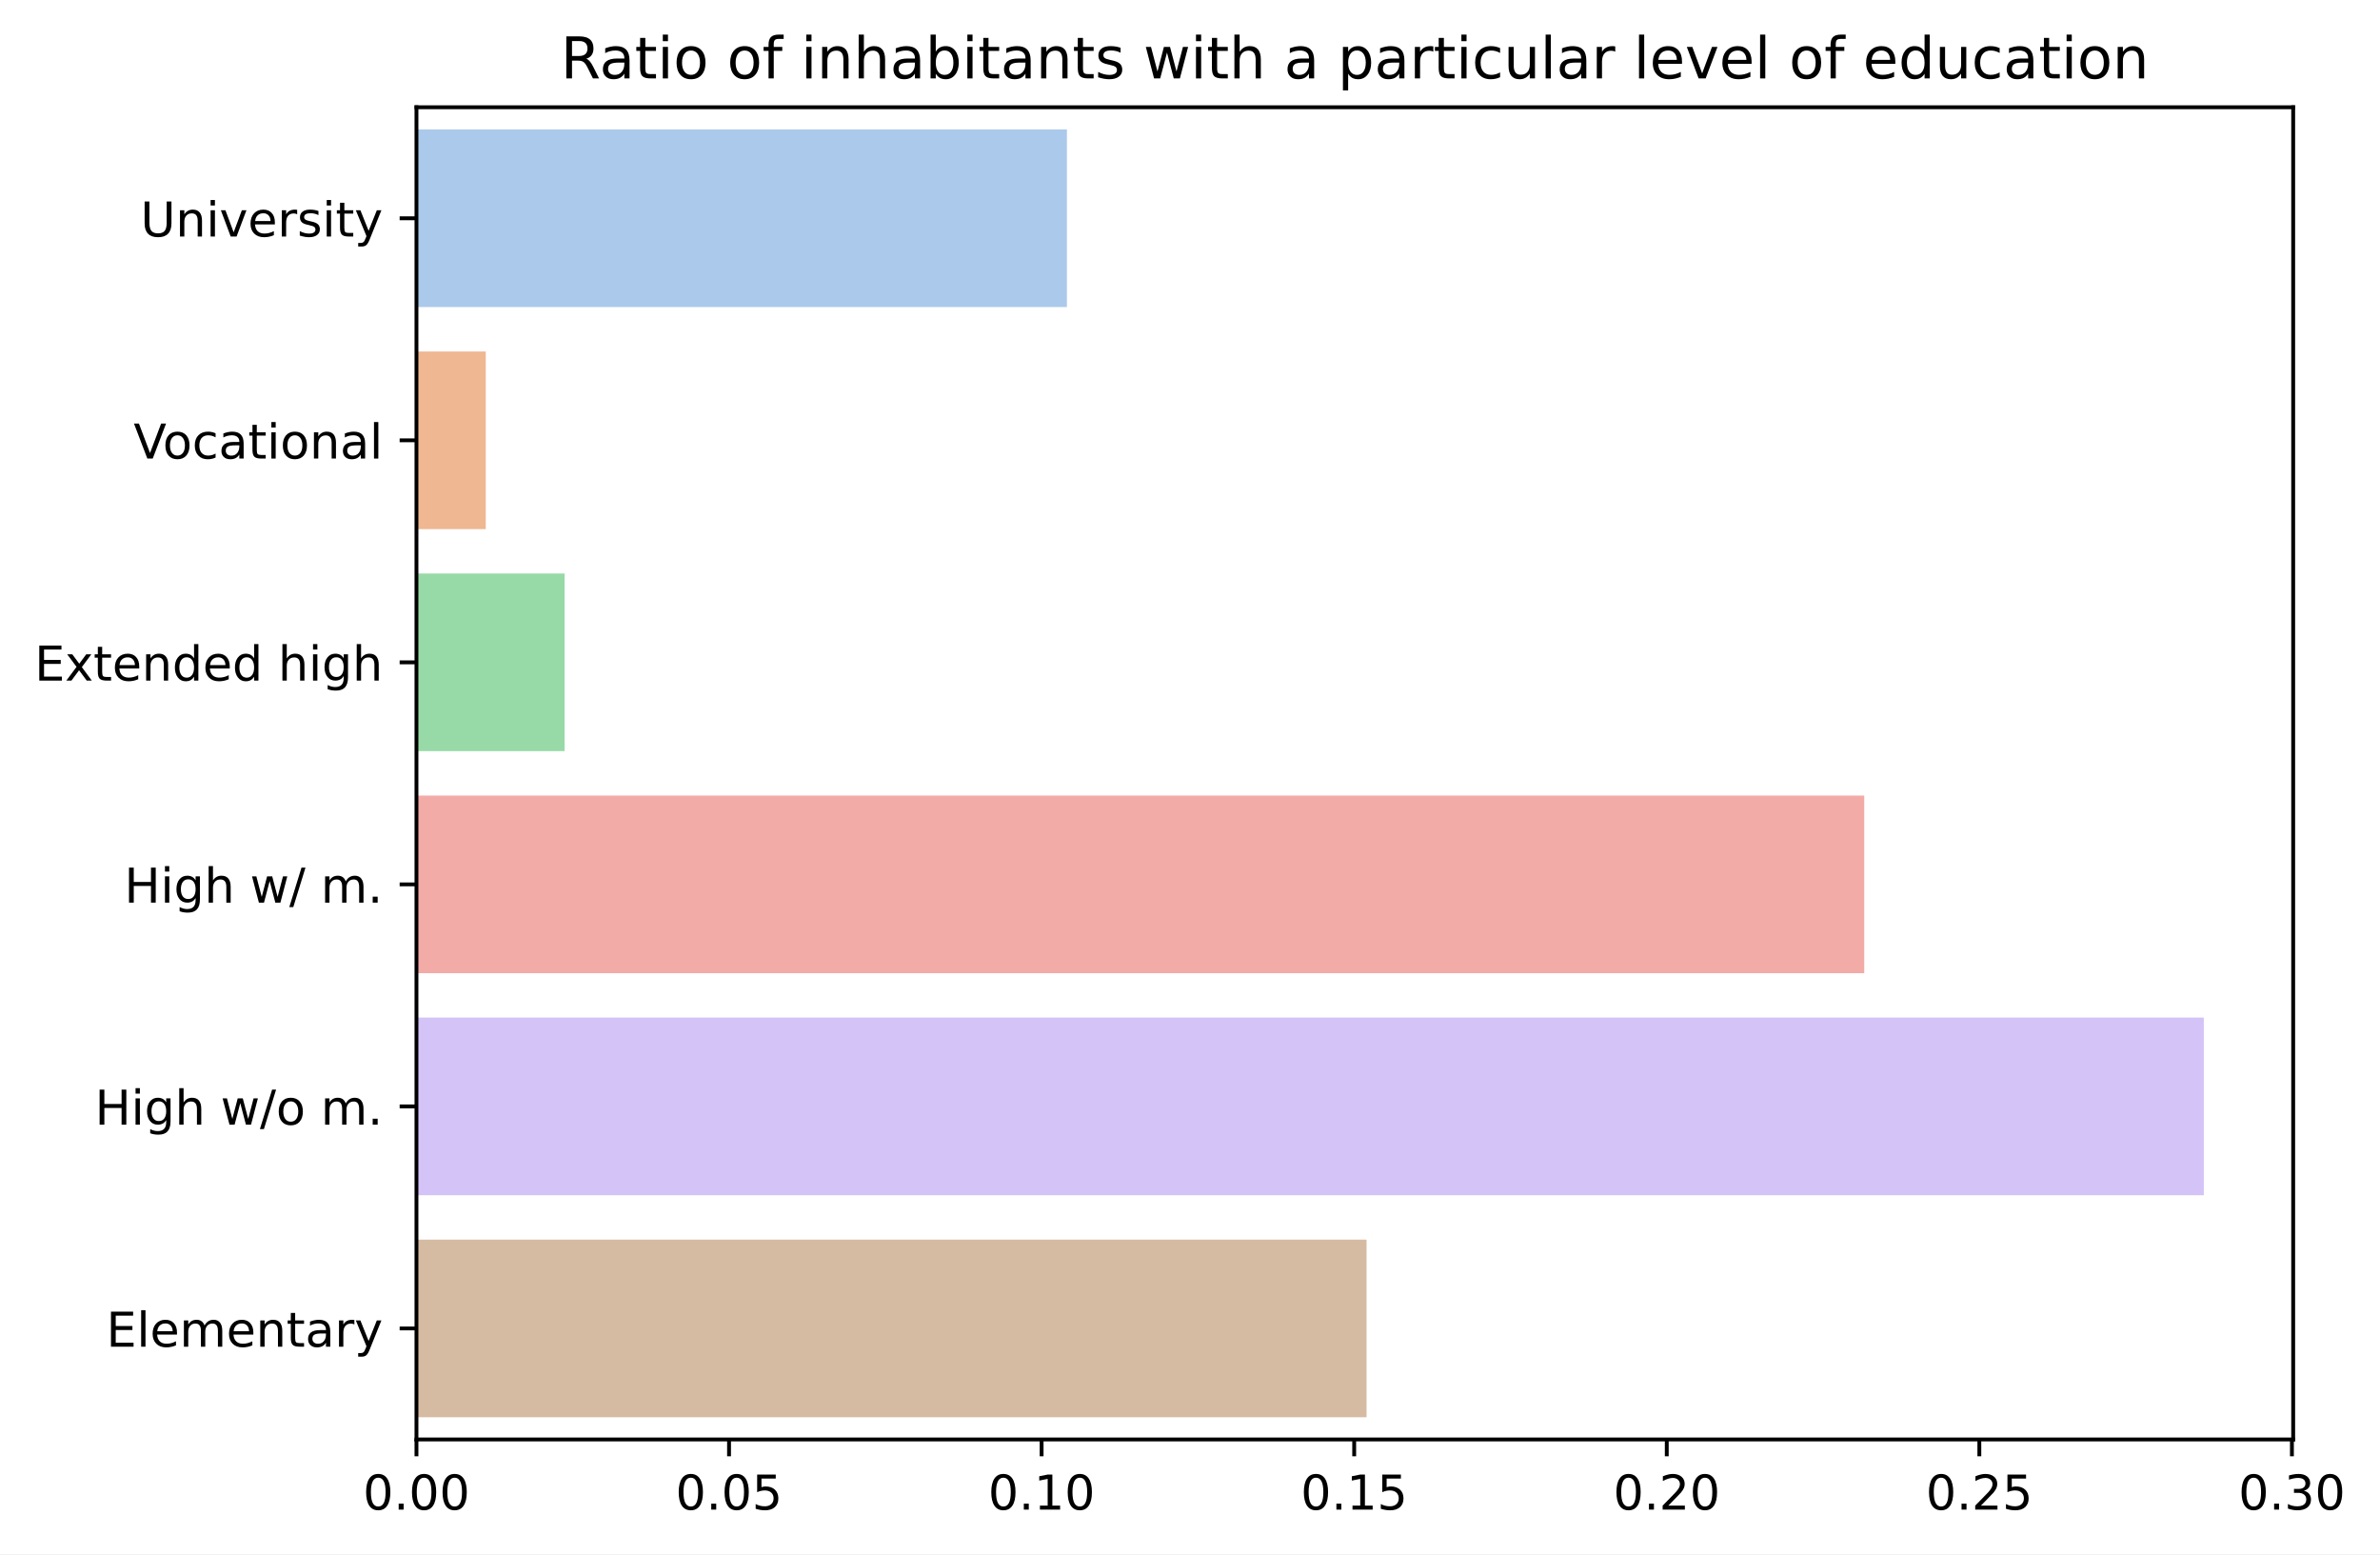
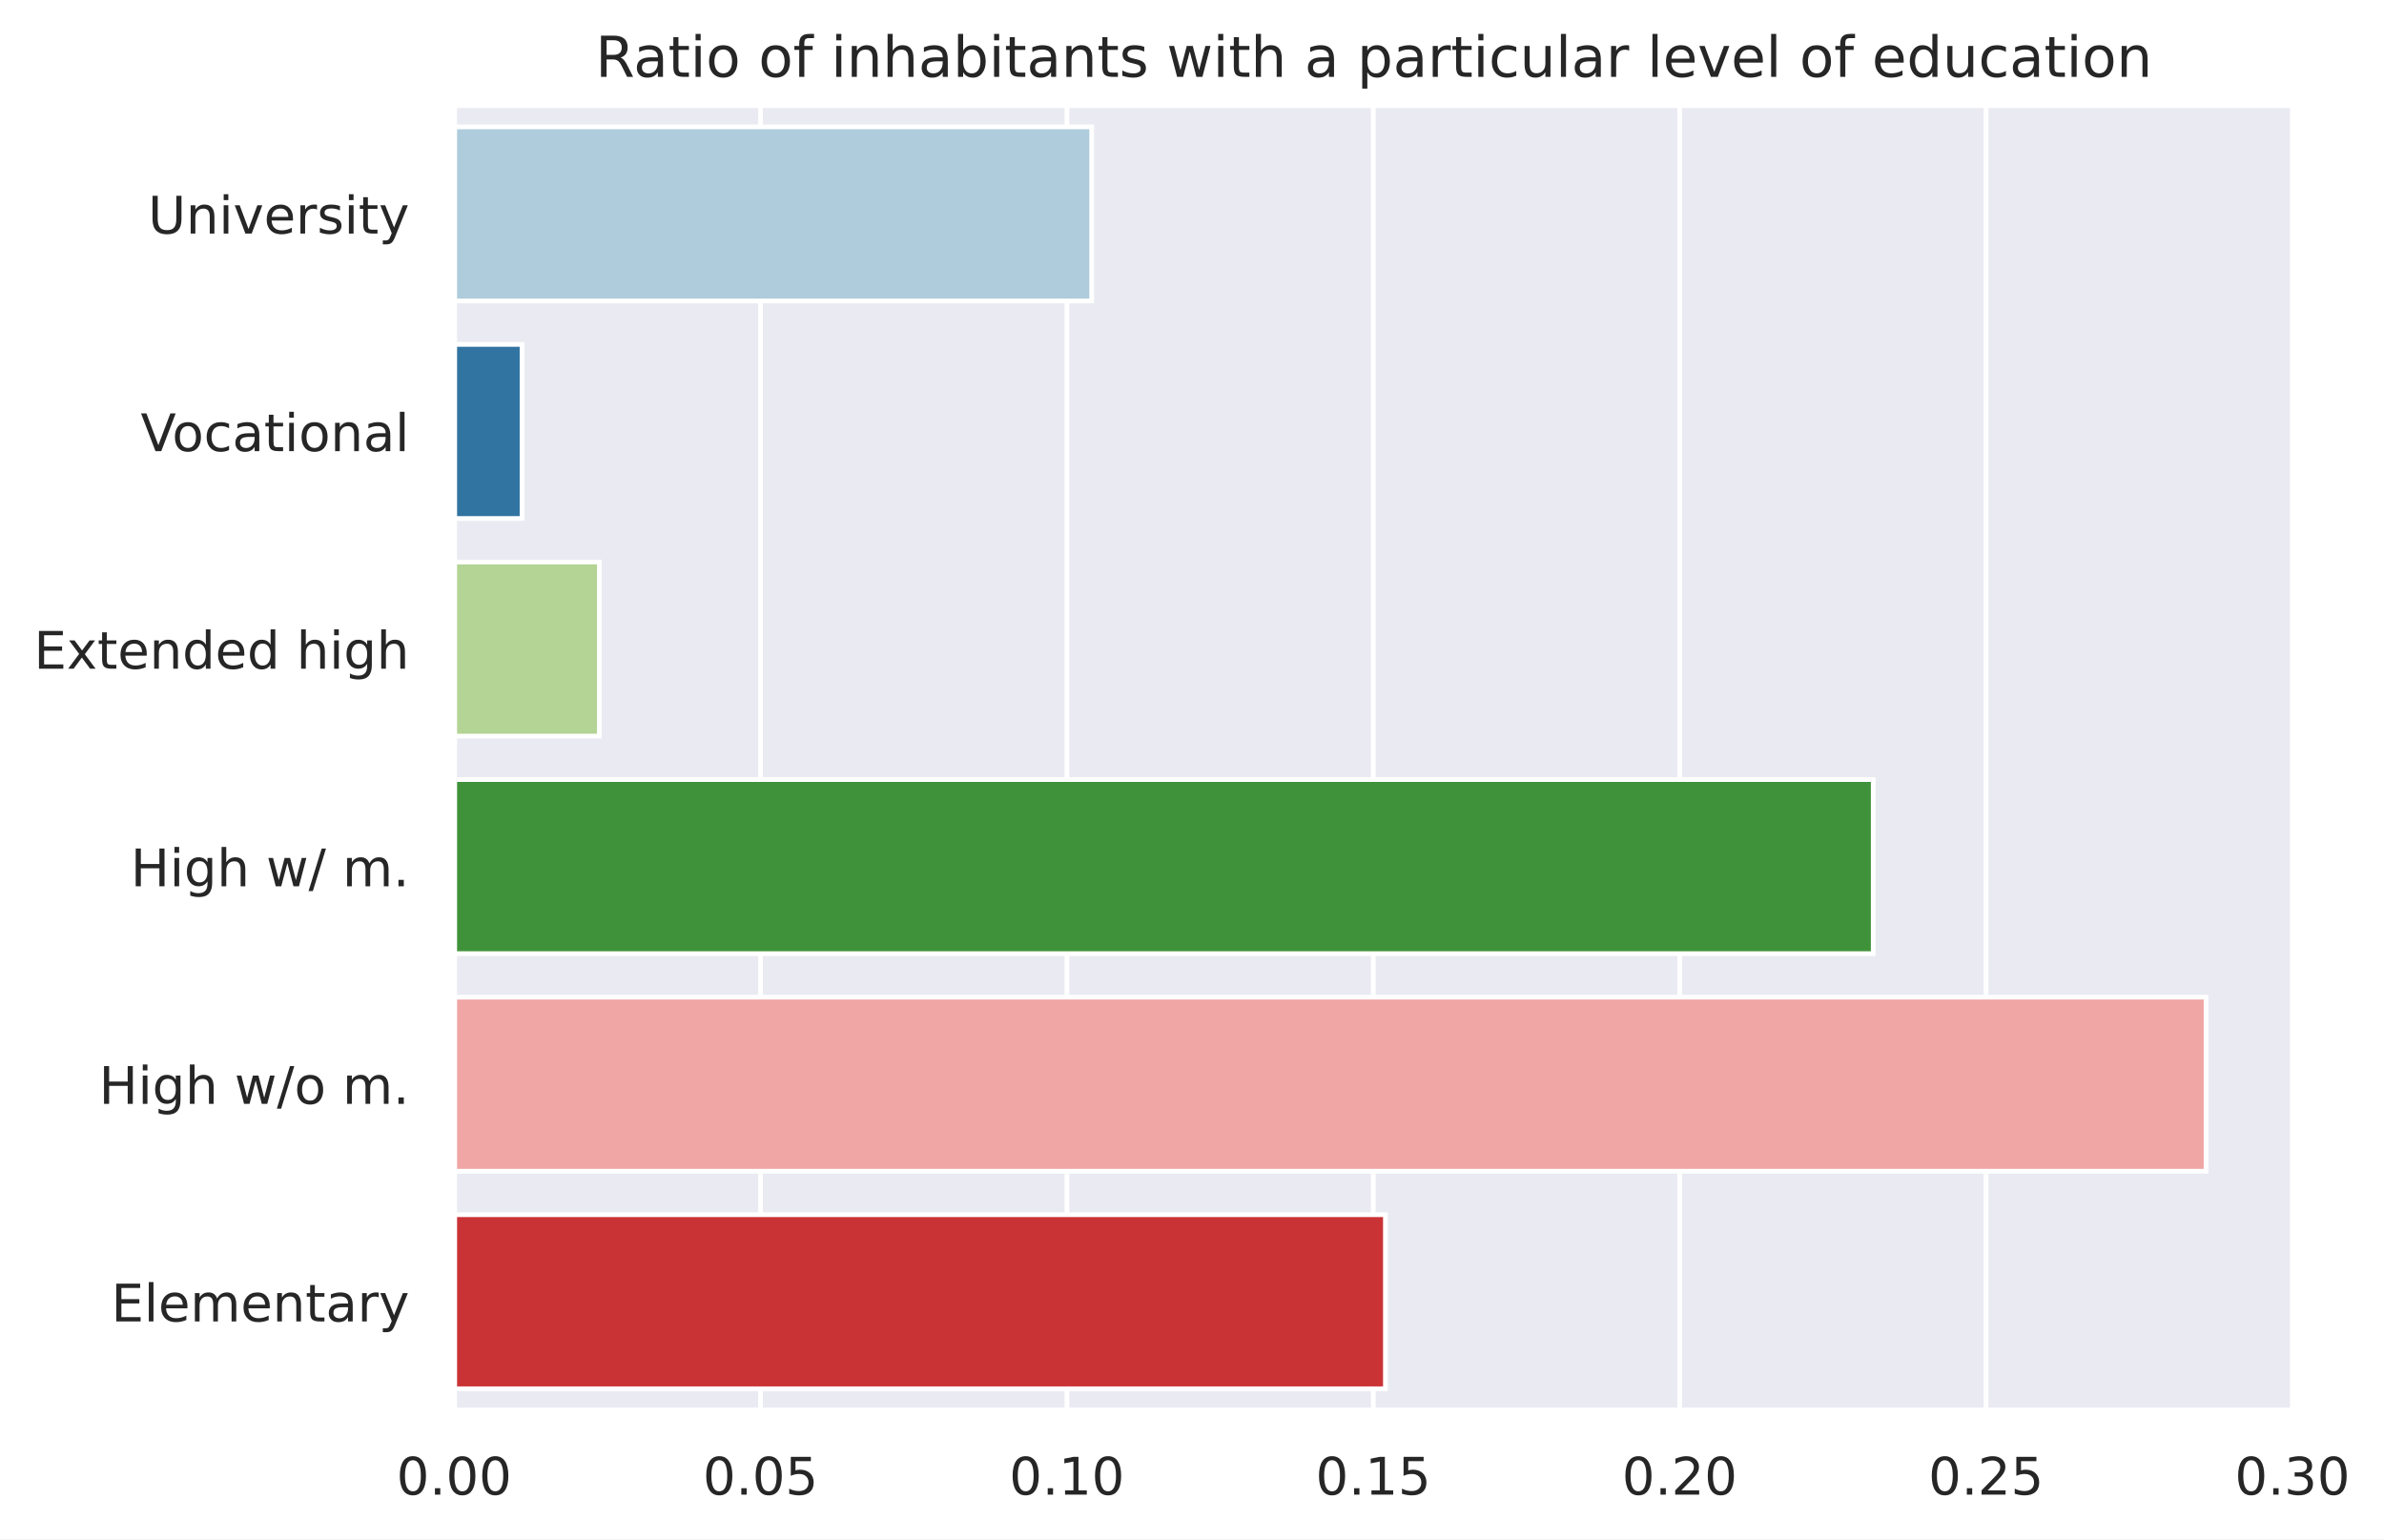
- <svg xmlns="http://www.w3.org/2000/svg" xmlns:xlink="http://www.w3.org/1999/xlink" width="495.347pt" height="323.396pt" viewBox="0 0 495.347 323.396" version="1.1">
+ <svg xmlns="http://www.w3.org/2000/svg" xmlns:xlink="http://www.w3.org/1999/xlink" width="506.208pt" height="326.864pt" viewBox="0 0 506.208 326.864" version="1.1">
  <defs>
    <style type="text/css">*{stroke-linejoin: round; stroke-linecap: butt}</style>
  </defs>
  <g id="figure_1">
    <g id="patch_1">
-       <path d="M 0 323.396  L 495.347 323.396  L 495.347 0  L 0 0  z " style="fill: #ffffff" />
+       <path d="M -0 326.864  L 506.208 326.864  L 506.208 0  L -0 0  z " style="fill: #ffffff" />
    </g>
    <g id="axes_1">
      <g id="patch_2">
-         <path d="M 86.678 299.518  L 477.278 299.518  L 477.278 22.318  L 86.678 22.318  z " style="fill: #ffffff" />
-       </g>
-       <g id="patch_3">
-         <path d="M 86.678 26.938  L 222.056 26.938  L 222.056 63.898  L 86.678 63.898  z " clip-path="url(#p4924f8970f)" style="fill: #abc9ea" />
-       </g>
-       <g id="patch_4">
-         <path d="M 86.678 73.138  L 101.098 73.138  L 101.098 110.098  L 86.678 110.098  z " clip-path="url(#p4924f8970f)" style="fill: #efb792" />
-       </g>
-       <g id="patch_5">
-         <path d="M 86.678 119.338  L 117.517 119.338  L 117.517 156.298  L 86.678 156.298  z " clip-path="url(#p4924f8970f)" style="fill: #98daa7" />
-       </g>
-       <g id="patch_6">
-         <path d="M 86.678 165.538  L 388.002 165.538  L 388.002 202.498  L 86.678 202.498  z " clip-path="url(#p4924f8970f)" style="fill: #f3aba8" />
-       </g>
-       <g id="patch_7">
-         <path d="M 86.678 211.738  L 458.678 211.738  L 458.678 248.698  L 86.678 248.698  z " clip-path="url(#p4924f8970f)" style="fill: #d3c3f7" />
-       </g>
-       <g id="patch_8">
-         <path d="M 86.678 257.938  L 284.421 257.938  L 284.421 294.898  L 86.678 294.898  z " clip-path="url(#p4924f8970f)" style="fill: #d6bba3" />
+         <path d="M 96.426 299.518  L 487.026 299.518  L 487.026 22.318  L 96.426 22.318  z " style="fill: #eaeaf2" />
      </g>
      <g id="matplotlib.axis_1">
        <g id="xtick_1">
          <g id="line2d_1">
-             <defs>
-               <path id="ma0131331a6" d="M 0 0  L 0 3.5  " style="stroke: #000000; stroke-width: 0.8" />
-             </defs>
-             <g>
-               <use xlink:href="#ma0131331a6" x="86.678" y="299.518" style="stroke: #000000; stroke-width: 0.8" />
-             </g>
+             <path d="M 96.426 299.518  L 96.426 22.318  " clip-path="url(#pa8bb772632)" style="fill: none; stroke: #ffffff; stroke-linecap: round" />
          </g>
          <g id="text_1">
-             <g transform="translate(75.54531 314.1166)scale(0.1 -0.1)">
+             <g style="fill: #262626" transform="translate(84.17984 317.3764)scale(0.11 -0.11)">
              <defs>
                <path id="DejaVuSans-30" d="M 2034 4250  Q 1547 4250 1301 3770  Q 1056 3291 1056 2328  Q 1056 1369 1301 889  Q 1547 409 2034 409  Q 2525 409 2770 889  Q 3016 1369 3016 2328  Q 3016 3291 2770 3770  Q 2525 4250 2034 4250  z M 2034 4750  Q 2819 4750 3233 4129  Q 3647 3509 3647 2328  Q 3647 1150 3233 529  Q 2819 -91 2034 -91  Q 1250 -91 836 529  Q 422 1150 422 2328  Q 422 3509 836 4129  Q 1250 4750 2034 4750  z " transform="scale(0.015625)" />
                <path id="DejaVuSans-2e" d="M 684 794  L 1344 794  L 1344 0  L 684 0  L 684 794  z " transform="scale(0.015625)" />
              </defs>
              <use xlink:href="#DejaVuSans-30" />
              <use xlink:href="#DejaVuSans-2e" x="63.623" />
              <use xlink:href="#DejaVuSans-30" x="95.41" />
              <use xlink:href="#DejaVuSans-30" x="159.033" />
            </g>
          </g>
        </g>
        <g id="xtick_2">
          <g id="line2d_2">
-             <g>
-               <use xlink:href="#ma0131331a6" x="151.734" y="299.518" style="stroke: #000000; stroke-width: 0.8" />
-             </g>
+             <path d="M 161.482 299.518  L 161.482 22.318  " clip-path="url(#pa8bb772632)" style="fill: none; stroke: #ffffff; stroke-linecap: round" />
          </g>
          <g id="text_2">
-             <g transform="translate(140.6013 314.1166)scale(0.1 -0.1)">
+             <g style="fill: #262626" transform="translate(149.2358 317.3764)scale(0.11 -0.11)">
              <defs>
                <path id="DejaVuSans-35" d="M 691 4666  L 3169 4666  L 3169 4134  L 1269 4134  L 1269 2991  Q 1406 3038 1543 3061  Q 1681 3084 1819 3084  Q 2600 3084 3056 2656  Q 3513 2228 3513 1497  Q 3513 744 3044 326  Q 2575 -91 1722 -91  Q 1428 -91 1123 -41  Q 819 9 494 109  L 494 744  Q 775 591 1075 516  Q 1375 441 1709 441  Q 2250 441 2565 725  Q 2881 1009 2881 1497  Q 2881 1984 2565 2268  Q 2250 2553 1709 2553  Q 1456 2553 1204 2497  Q 953 2441 691 2322  L 691 4666  z " transform="scale(0.015625)" />
              </defs>
              <use xlink:href="#DejaVuSans-30" />
              <use xlink:href="#DejaVuSans-2e" x="63.623" />
              <use xlink:href="#DejaVuSans-30" x="95.41" />
              <use xlink:href="#DejaVuSans-35" x="159.033" />
            </g>
          </g>
        </g>
        <g id="xtick_3">
          <g id="line2d_3">
-             <g>
-               <use xlink:href="#ma0131331a6" x="216.79" y="299.518" style="stroke: #000000; stroke-width: 0.8" />
-             </g>
+             <path d="M 226.538 299.518  L 226.538 22.318  " clip-path="url(#pa8bb772632)" style="fill: none; stroke: #ffffff; stroke-linecap: round" />
          </g>
          <g id="text_3">
-             <g transform="translate(205.6572 314.1166)scale(0.1 -0.1)">
+             <g style="fill: #262626" transform="translate(214.2917 317.3764)scale(0.11 -0.11)">
              <defs>
                <path id="DejaVuSans-31" d="M 794 531  L 1825 531  L 1825 4091  L 703 3866  L 703 4441  L 1819 4666  L 2450 4666  L 2450 531  L 3481 531  L 3481 0  L 794 0  L 794 531  z " transform="scale(0.015625)" />
              </defs>
              <use xlink:href="#DejaVuSans-30" />
              <use xlink:href="#DejaVuSans-2e" x="63.623" />
              <use xlink:href="#DejaVuSans-31" x="95.41" />
              <use xlink:href="#DejaVuSans-30" x="159.033" />
            </g>
          </g>
        </g>
        <g id="xtick_4">
          <g id="line2d_4">
-             <g>
-               <use xlink:href="#ma0131331a6" x="281.846" y="299.518" style="stroke: #000000; stroke-width: 0.8" />
-             </g>
+             <path d="M 291.594 299.518  L 291.594 22.318  " clip-path="url(#pa8bb772632)" style="fill: none; stroke: #ffffff; stroke-linecap: round" />
          </g>
          <g id="text_4">
-             <g transform="translate(270.7132 314.1166)scale(0.1 -0.1)">
+             <g style="fill: #262626" transform="translate(279.3477 317.3764)scale(0.11 -0.11)">
              <use xlink:href="#DejaVuSans-30" />
              <use xlink:href="#DejaVuSans-2e" x="63.623" />
              <use xlink:href="#DejaVuSans-31" x="95.41" />
              <use xlink:href="#DejaVuSans-35" x="159.033" />
            </g>
          </g>
        </g>
        <g id="xtick_5">
          <g id="line2d_5">
-             <g>
-               <use xlink:href="#ma0131331a6" x="346.902" y="299.518" style="stroke: #000000; stroke-width: 0.8" />
-             </g>
+             <path d="M 356.65 299.518  L 356.65 22.318  " clip-path="url(#pa8bb772632)" style="fill: none; stroke: #ffffff; stroke-linecap: round" />
          </g>
          <g id="text_5">
-             <g transform="translate(335.7691 314.1166)scale(0.1 -0.1)">
+             <g style="fill: #262626" transform="translate(344.4036 317.3764)scale(0.11 -0.11)">
              <defs>
                <path id="DejaVuSans-32" d="M 1228 531  L 3431 531  L 3431 0  L 469 0  L 469 531  Q 828 903 1448 1529  Q 2069 2156 2228 2338  Q 2531 2678 2651 2914  Q 2772 3150 2772 3378  Q 2772 3750 2511 3984  Q 2250 4219 1831 4219  Q 1534 4219 1204 4116  Q 875 4013 500 3803  L 500 4441  Q 881 4594 1212 4672  Q 1544 4750 1819 4750  Q 2544 4750 2975 4387  Q 3406 4025 3406 3419  Q 3406 3131 3298 2873  Q 3191 2616 2906 2266  Q 2828 2175 2409 1742  Q 1991 1309 1228 531  z " transform="scale(0.015625)" />
              </defs>
              <use xlink:href="#DejaVuSans-30" />
              <use xlink:href="#DejaVuSans-2e" x="63.623" />
              <use xlink:href="#DejaVuSans-32" x="95.41" />
              <use xlink:href="#DejaVuSans-30" x="159.033" />
            </g>
          </g>
        </g>
        <g id="xtick_6">
          <g id="line2d_6">
-             <g>
-               <use xlink:href="#ma0131331a6" x="411.958" y="299.518" style="stroke: #000000; stroke-width: 0.8" />
-             </g>
+             <path d="M 421.706 299.518  L 421.706 22.318  " clip-path="url(#pa8bb772632)" style="fill: none; stroke: #ffffff; stroke-linecap: round" />
          </g>
          <g id="text_6">
-             <g transform="translate(400.8251 314.1166)scale(0.1 -0.1)">
+             <g style="fill: #262626" transform="translate(409.4596 317.3764)scale(0.11 -0.11)">
              <use xlink:href="#DejaVuSans-30" />
              <use xlink:href="#DejaVuSans-2e" x="63.623" />
              <use xlink:href="#DejaVuSans-32" x="95.41" />
              <use xlink:href="#DejaVuSans-35" x="159.033" />
            </g>
          </g>
        </g>
        <g id="xtick_7">
          <g id="line2d_7">
-             <g>
-               <use xlink:href="#ma0131331a6" x="477.014" y="299.518" style="stroke: #000000; stroke-width: 0.8" />
-             </g>
+             <path d="M 486.762 299.518  L 486.762 22.318  " clip-path="url(#pa8bb772632)" style="fill: none; stroke: #ffffff; stroke-linecap: round" />
          </g>
          <g id="text_7">
-             <g transform="translate(465.881 314.1166)scale(0.1 -0.1)">
+             <g style="fill: #262626" transform="translate(474.5156 317.3764)scale(0.11 -0.11)">
              <defs>
                <path id="DejaVuSans-33" d="M 2597 2516  Q 3050 2419 3304 2112  Q 3559 1806 3559 1356  Q 3559 666 3084 287  Q 2609 -91 1734 -91  Q 1441 -91 1130 -33  Q 819 25 488 141  L 488 750  Q 750 597 1062 519  Q 1375 441 1716 441  Q 2309 441 2620 675  Q 2931 909 2931 1356  Q 2931 1769 2642 2001  Q 2353 2234 1838 2234  L 1294 2234  L 1294 2753  L 1863 2753  Q 2328 2753 2575 2939  Q 2822 3125 2822 3475  Q 2822 3834 2567 4026  Q 2313 4219 1838 4219  Q 1578 4219 1281 4162  Q 984 4106 628 3988  L 628 4550  Q 988 4650 1302 4700  Q 1616 4750 1894 4750  Q 2613 4750 3031 4423  Q 3450 4097 3450 3541  Q 3450 3153 3228 2886  Q 3006 2619 2597 2516  z " transform="scale(0.015625)" />
              </defs>
              <use xlink:href="#DejaVuSans-30" />
              <use xlink:href="#DejaVuSans-2e" x="63.623" />
              <use xlink:href="#DejaVuSans-33" x="95.41" />
              <use xlink:href="#DejaVuSans-30" x="159.033" />
            </g>
          </g>
        </g>
      </g>
      <g id="matplotlib.axis_2">
        <g id="ytick_1">
-           <g id="line2d_8">
-             <defs>
-               <path id="me36e1e4c4f" d="M 0 0  L -3.5 0  " style="stroke: #000000; stroke-width: 0.8" />
-             </defs>
-             <g>
-               <use xlink:href="#me36e1e4c4f" x="86.678" y="45.418" style="stroke: #000000; stroke-width: 0.8" />
-             </g>
-           </g>
          <g id="text_8">
-             <g transform="translate(29.23438 49.21734)scale(0.1 -0.1)">
+             <g style="fill: #262626" transform="translate(31.43781 49.59727)scale(0.11 -0.11)">
              <defs>
                <path id="DejaVuSans-55" d="M 556 4666  L 1191 4666  L 1191 1831  Q 1191 1081 1462 751  Q 1734 422 2344 422  Q 2950 422 3222 751  Q 3494 1081 3494 1831  L 3494 4666  L 4128 4666  L 4128 1753  Q 4128 841 3676 375  Q 3225 -91 2344 -91  Q 1459 -91 1007 375  Q 556 841 556 1753  L 556 4666  z " transform="scale(0.015625)" />
                <path id="DejaVuSans-6e" d="M 3513 2113  L 3513 0  L 2938 0  L 2938 2094  Q 2938 2591 2744 2837  Q 2550 3084 2163 3084  Q 1697 3084 1428 2787  Q 1159 2491 1159 1978  L 1159 0  L 581 0  L 581 3500  L 1159 3500  L 1159 2956  Q 1366 3272 1645 3428  Q 1925 3584 2291 3584  Q 2894 3584 3203 3211  Q 3513 2838 3513 2113  z " transform="scale(0.015625)" />
                <path id="DejaVuSans-69" d="M 603 3500  L 1178 3500  L 1178 0  L 603 0  L 603 3500  z M 603 4863  L 1178 4863  L 1178 4134  L 603 4134  L 603 4863  z " transform="scale(0.015625)" />
                <path id="DejaVuSans-76" d="M 191 3500  L 800 3500  L 1894 563  L 2988 3500  L 3597 3500  L 2284 0  L 1503 0  L 191 3500  z " transform="scale(0.015625)" />
                <path id="DejaVuSans-65" d="M 3597 1894  L 3597 1613  L 953 1613  Q 991 1019 1311 708  Q 1631 397 2203 397  Q 2534 397 2845 478  Q 3156 559 3463 722  L 3463 178  Q 3153 47 2828 -22  Q 2503 -91 2169 -91  Q 1331 -91 842 396  Q 353 884 353 1716  Q 353 2575 817 3079  Q 1281 3584 2069 3584  Q 2775 3584 3186 3129  Q 3597 2675 3597 1894  z M 3022 2063  Q 3016 2534 2758 2815  Q 2500 3097 2075 3097  Q 1594 3097 1305 2825  Q 1016 2553 972 2059  L 3022 2063  z " transform="scale(0.015625)" />
                <path id="DejaVuSans-72" d="M 2631 2963  Q 2534 3019 2420 3045  Q 2306 3072 2169 3072  Q 1681 3072 1420 2755  Q 1159 2438 1159 1844  L 1159 0  L 581 0  L 581 3500  L 1159 3500  L 1159 2956  Q 1341 3275 1631 3429  Q 1922 3584 2338 3584  Q 2397 3584 2469 3576  Q 2541 3569 2628 3553  L 2631 2963  z " transform="scale(0.015625)" />
                <path id="DejaVuSans-73" d="M 2834 3397  L 2834 2853  Q 2591 2978 2328 3040  Q 2066 3103 1784 3103  Q 1356 3103 1142 2972  Q 928 2841 928 2578  Q 928 2378 1081 2264  Q 1234 2150 1697 2047  L 1894 2003  Q 2506 1872 2764 1633  Q 3022 1394 3022 966  Q 3022 478 2636 193  Q 2250 -91 1575 -91  Q 1294 -91 989 -36  Q 684 19 347 128  L 347 722  Q 666 556 975 473  Q 1284 391 1588 391  Q 1994 391 2212 530  Q 2431 669 2431 922  Q 2431 1156 2273 1281  Q 2116 1406 1581 1522  L 1381 1569  Q 847 1681 609 1914  Q 372 2147 372 2553  Q 372 3047 722 3315  Q 1072 3584 1716 3584  Q 2034 3584 2315 3537  Q 2597 3491 2834 3397  z " transform="scale(0.015625)" />
                <path id="DejaVuSans-74" d="M 1172 4494  L 1172 3500  L 2356 3500  L 2356 3053  L 1172 3053  L 1172 1153  Q 1172 725 1289 603  Q 1406 481 1766 481  L 2356 481  L 2356 0  L 1766 0  Q 1100 0 847 248  Q 594 497 594 1153  L 594 3053  L 172 3053  L 172 3500  L 594 3500  L 594 4494  L 1172 4494  z " transform="scale(0.015625)" />
                <path id="DejaVuSans-79" d="M 2059 -325  Q 1816 -950 1584 -1140  Q 1353 -1331 966 -1331  L 506 -1331  L 506 -850  L 844 -850  Q 1081 -850 1212 -737  Q 1344 -625 1503 -206  L 1606 56  L 191 3500  L 800 3500  L 1894 763  L 2988 3500  L 3597 3500  L 2059 -325  z " transform="scale(0.015625)" />
              </defs>
              <use xlink:href="#DejaVuSans-55" />
              <use xlink:href="#DejaVuSans-6e" x="73.193" />
              <use xlink:href="#DejaVuSans-69" x="136.572" />
              <use xlink:href="#DejaVuSans-76" x="164.355" />
              <use xlink:href="#DejaVuSans-65" x="223.535" />
              <use xlink:href="#DejaVuSans-72" x="285.059" />
              <use xlink:href="#DejaVuSans-73" x="326.172" />
              <use xlink:href="#DejaVuSans-69" x="378.271" />
              <use xlink:href="#DejaVuSans-74" x="406.055" />
              <use xlink:href="#DejaVuSans-79" x="445.264" />
            </g>
          </g>
        </g>
        <g id="ytick_2">
-           <g id="line2d_9">
-             <g>
-               <use xlink:href="#me36e1e4c4f" x="86.678" y="91.618" style="stroke: #000000; stroke-width: 0.8" />
-             </g>
-           </g>
          <g id="text_9">
-             <g transform="translate(27.80625 95.41734)scale(0.1 -0.1)">
+             <g style="fill: #262626" transform="translate(29.86688 95.79727)scale(0.11 -0.11)">
              <defs>
                <path id="DejaVuSans-56" d="M 1831 0  L 50 4666  L 709 4666  L 2188 738  L 3669 4666  L 4325 4666  L 2547 0  L 1831 0  z " transform="scale(0.015625)" />
                <path id="DejaVuSans-6f" d="M 1959 3097  Q 1497 3097 1228 2736  Q 959 2375 959 1747  Q 959 1119 1226 758  Q 1494 397 1959 397  Q 2419 397 2687 759  Q 2956 1122 2956 1747  Q 2956 2369 2687 2733  Q 2419 3097 1959 3097  z M 1959 3584  Q 2709 3584 3137 3096  Q 3566 2609 3566 1747  Q 3566 888 3137 398  Q 2709 -91 1959 -91  Q 1206 -91 779 398  Q 353 888 353 1747  Q 353 2609 779 3096  Q 1206 3584 1959 3584  z " transform="scale(0.015625)" />
                <path id="DejaVuSans-63" d="M 3122 3366  L 3122 2828  Q 2878 2963 2633 3030  Q 2388 3097 2138 3097  Q 1578 3097 1268 2742  Q 959 2388 959 1747  Q 959 1106 1268 751  Q 1578 397 2138 397  Q 2388 397 2633 464  Q 2878 531 3122 666  L 3122 134  Q 2881 22 2623 -34  Q 2366 -91 2075 -91  Q 1284 -91 818 406  Q 353 903 353 1747  Q 353 2603 823 3093  Q 1294 3584 2113 3584  Q 2378 3584 2631 3529  Q 2884 3475 3122 3366  z " transform="scale(0.015625)" />
                <path id="DejaVuSans-61" d="M 2194 1759  Q 1497 1759 1228 1600  Q 959 1441 959 1056  Q 959 750 1161 570  Q 1363 391 1709 391  Q 2188 391 2477 730  Q 2766 1069 2766 1631  L 2766 1759  L 2194 1759  z M 3341 1997  L 3341 0  L 2766 0  L 2766 531  Q 2569 213 2275 61  Q 1981 -91 1556 -91  Q 1019 -91 701 211  Q 384 513 384 1019  Q 384 1609 779 1909  Q 1175 2209 1959 2209  L 2766 2209  L 2766 2266  Q 2766 2663 2505 2880  Q 2244 3097 1772 3097  Q 1472 3097 1187 3025  Q 903 2953 641 2809  L 641 3341  Q 956 3463 1253 3523  Q 1550 3584 1831 3584  Q 2591 3584 2966 3190  Q 3341 2797 3341 1997  z " transform="scale(0.015625)" />
                <path id="DejaVuSans-6c" d="M 603 4863  L 1178 4863  L 1178 0  L 603 0  L 603 4863  z " transform="scale(0.015625)" />
              </defs>
              <use xlink:href="#DejaVuSans-56" />
              <use xlink:href="#DejaVuSans-6f" x="60.658" />
              <use xlink:href="#DejaVuSans-63" x="121.84" />
              <use xlink:href="#DejaVuSans-61" x="176.82" />
              <use xlink:href="#DejaVuSans-74" x="238.1" />
              <use xlink:href="#DejaVuSans-69" x="277.309" />
              <use xlink:href="#DejaVuSans-6f" x="305.092" />
              <use xlink:href="#DejaVuSans-6e" x="366.273" />
              <use xlink:href="#DejaVuSans-61" x="429.652" />
              <use xlink:href="#DejaVuSans-6c" x="490.932" />
            </g>
          </g>
        </g>
        <g id="ytick_3">
-           <g id="line2d_10">
-             <g>
-               <use xlink:href="#me36e1e4c4f" x="86.678" y="137.818" style="stroke: #000000; stroke-width: 0.8" />
-             </g>
-           </g>
          <g id="text_10">
-             <g transform="translate(7.2 141.6173)scale(0.1 -0.1)">
+             <g style="fill: #262626" transform="translate(7.2 141.9973)scale(0.11 -0.11)">
              <defs>
                <path id="DejaVuSans-45" d="M 628 4666  L 3578 4666  L 3578 4134  L 1259 4134  L 1259 2753  L 3481 2753  L 3481 2222  L 1259 2222  L 1259 531  L 3634 531  L 3634 0  L 628 0  L 628 4666  z " transform="scale(0.015625)" />
                <path id="DejaVuSans-78" d="M 3513 3500  L 2247 1797  L 3578 0  L 2900 0  L 1881 1375  L 863 0  L 184 0  L 1544 1831  L 300 3500  L 978 3500  L 1906 2253  L 2834 3500  L 3513 3500  z " transform="scale(0.015625)" />
                <path id="DejaVuSans-64" d="M 2906 2969  L 2906 4863  L 3481 4863  L 3481 0  L 2906 0  L 2906 525  Q 2725 213 2448 61  Q 2172 -91 1784 -91  Q 1150 -91 751 415  Q 353 922 353 1747  Q 353 2572 751 3078  Q 1150 3584 1784 3584  Q 2172 3584 2448 3432  Q 2725 3281 2906 2969  z M 947 1747  Q 947 1113 1208 752  Q 1469 391 1925 391  Q 2381 391 2643 752  Q 2906 1113 2906 1747  Q 2906 2381 2643 2742  Q 2381 3103 1925 3103  Q 1469 3103 1208 2742  Q 947 2381 947 1747  z " transform="scale(0.015625)" />
                <path id="DejaVuSans-20" transform="scale(0.015625)" />
                <path id="DejaVuSans-68" d="M 3513 2113  L 3513 0  L 2938 0  L 2938 2094  Q 2938 2591 2744 2837  Q 2550 3084 2163 3084  Q 1697 3084 1428 2787  Q 1159 2491 1159 1978  L 1159 0  L 581 0  L 581 4863  L 1159 4863  L 1159 2956  Q 1366 3272 1645 3428  Q 1925 3584 2291 3584  Q 2894 3584 3203 3211  Q 3513 2838 3513 2113  z " transform="scale(0.015625)" />
                <path id="DejaVuSans-67" d="M 2906 1791  Q 2906 2416 2648 2759  Q 2391 3103 1925 3103  Q 1463 3103 1205 2759  Q 947 2416 947 1791  Q 947 1169 1205 825  Q 1463 481 1925 481  Q 2391 481 2648 825  Q 2906 1169 2906 1791  z M 3481 434  Q 3481 -459 3084 -895  Q 2688 -1331 1869 -1331  Q 1566 -1331 1297 -1286  Q 1028 -1241 775 -1147  L 775 -588  Q 1028 -725 1275 -790  Q 1522 -856 1778 -856  Q 2344 -856 2625 -561  Q 2906 -266 2906 331  L 2906 616  Q 2728 306 2450 153  Q 2172 0 1784 0  Q 1141 0 747 490  Q 353 981 353 1791  Q 353 2603 747 3093  Q 1141 3584 1784 3584  Q 2172 3584 2450 3431  Q 2728 3278 2906 2969  L 2906 3500  L 3481 3500  L 3481 434  z " transform="scale(0.015625)" />
              </defs>
              <use xlink:href="#DejaVuSans-45" />
              <use xlink:href="#DejaVuSans-78" x="63.184" />
              <use xlink:href="#DejaVuSans-74" x="122.363" />
              <use xlink:href="#DejaVuSans-65" x="161.572" />
              <use xlink:href="#DejaVuSans-6e" x="223.096" />
              <use xlink:href="#DejaVuSans-64" x="286.475" />
              <use xlink:href="#DejaVuSans-65" x="349.951" />
              <use xlink:href="#DejaVuSans-64" x="411.475" />
              <use xlink:href="#DejaVuSans-20" x="474.951" />
              <use xlink:href="#DejaVuSans-68" x="506.738" />
              <use xlink:href="#DejaVuSans-69" x="570.117" />
              <use xlink:href="#DejaVuSans-67" x="597.9" />
              <use xlink:href="#DejaVuSans-68" x="661.377" />
            </g>
          </g>
        </g>
        <g id="ytick_4">
-           <g id="line2d_11">
-             <g>
-               <use xlink:href="#me36e1e4c4f" x="86.678" y="184.018" style="stroke: #000000; stroke-width: 0.8" />
-             </g>
-           </g>
          <g id="text_11">
-             <g transform="translate(25.87187 187.8173)scale(0.1 -0.1)">
+             <g style="fill: #262626" transform="translate(27.73906 188.1973)scale(0.11 -0.11)">
              <defs>
                <path id="DejaVuSans-48" d="M 628 4666  L 1259 4666  L 1259 2753  L 3553 2753  L 3553 4666  L 4184 4666  L 4184 0  L 3553 0  L 3553 2222  L 1259 2222  L 1259 0  L 628 0  L 628 4666  z " transform="scale(0.015625)" />
                <path id="DejaVuSans-77" d="M 269 3500  L 844 3500  L 1563 769  L 2278 3500  L 2956 3500  L 3675 769  L 4391 3500  L 4966 3500  L 4050 0  L 3372 0  L 2619 2869  L 1863 0  L 1184 0  L 269 3500  z " transform="scale(0.015625)" />
                <path id="DejaVuSans-2f" d="M 1625 4666  L 2156 4666  L 531 -594  L 0 -594  L 1625 4666  z " transform="scale(0.015625)" />
                <path id="DejaVuSans-6d" d="M 3328 2828  Q 3544 3216 3844 3400  Q 4144 3584 4550 3584  Q 5097 3584 5394 3201  Q 5691 2819 5691 2113  L 5691 0  L 5113 0  L 5113 2094  Q 5113 2597 4934 2840  Q 4756 3084 4391 3084  Q 3944 3084 3684 2787  Q 3425 2491 3425 1978  L 3425 0  L 2847 0  L 2847 2094  Q 2847 2600 2669 2842  Q 2491 3084 2119 3084  Q 1678 3084 1418 2786  Q 1159 2488 1159 1978  L 1159 0  L 581 0  L 581 3500  L 1159 3500  L 1159 2956  Q 1356 3278 1631 3431  Q 1906 3584 2284 3584  Q 2666 3584 2933 3390  Q 3200 3197 3328 2828  z " transform="scale(0.015625)" />
              </defs>
              <use xlink:href="#DejaVuSans-48" />
              <use xlink:href="#DejaVuSans-69" x="75.195" />
              <use xlink:href="#DejaVuSans-67" x="102.979" />
              <use xlink:href="#DejaVuSans-68" x="166.455" />
              <use xlink:href="#DejaVuSans-20" x="229.834" />
              <use xlink:href="#DejaVuSans-77" x="261.621" />
              <use xlink:href="#DejaVuSans-2f" x="343.408" />
              <use xlink:href="#DejaVuSans-20" x="377.1" />
              <use xlink:href="#DejaVuSans-6d" x="408.887" />
              <use xlink:href="#DejaVuSans-2e" x="506.299" />
            </g>
          </g>
        </g>
        <g id="ytick_5">
-           <g id="line2d_12">
-             <g>
-               <use xlink:href="#me36e1e4c4f" x="86.678" y="230.218" style="stroke: #000000; stroke-width: 0.8" />
-             </g>
-           </g>
          <g id="text_12">
-             <g transform="translate(19.75313 234.0173)scale(0.1 -0.1)">
+             <g style="fill: #262626" transform="translate(21.00844 234.3973)scale(0.11 -0.11)">
              <use xlink:href="#DejaVuSans-48" />
              <use xlink:href="#DejaVuSans-69" x="75.195" />
              <use xlink:href="#DejaVuSans-67" x="102.979" />
              <use xlink:href="#DejaVuSans-68" x="166.455" />
              <use xlink:href="#DejaVuSans-20" x="229.834" />
              <use xlink:href="#DejaVuSans-77" x="261.621" />
              <use xlink:href="#DejaVuSans-2f" x="343.408" />
              <use xlink:href="#DejaVuSans-6f" x="377.1" />
              <use xlink:href="#DejaVuSans-20" x="438.281" />
              <use xlink:href="#DejaVuSans-6d" x="470.068" />
              <use xlink:href="#DejaVuSans-2e" x="567.48" />
            </g>
          </g>
        </g>
        <g id="ytick_6">
-           <g id="line2d_13">
-             <g>
-               <use xlink:href="#me36e1e4c4f" x="86.678" y="276.418" style="stroke: #000000; stroke-width: 0.8" />
-             </g>
-           </g>
          <g id="text_13">
-             <g transform="translate(22.11875 280.2173)scale(0.1 -0.1)">
+             <g style="fill: #262626" transform="translate(23.61062 280.5973)scale(0.11 -0.11)">
              <use xlink:href="#DejaVuSans-45" />
              <use xlink:href="#DejaVuSans-6c" x="63.184" />
              <use xlink:href="#DejaVuSans-65" x="90.967" />
              <use xlink:href="#DejaVuSans-6d" x="152.49" />
              <use xlink:href="#DejaVuSans-65" x="249.902" />
              <use xlink:href="#DejaVuSans-6e" x="311.426" />
              <use xlink:href="#DejaVuSans-74" x="374.805" />
              <use xlink:href="#DejaVuSans-61" x="414.014" />
              <use xlink:href="#DejaVuSans-72" x="475.293" />
              <use xlink:href="#DejaVuSans-79" x="516.406" />
            </g>
          </g>
        </g>
      </g>
-       <g id="line2d_14">
-         <path clip-path="url(#p4924f8970f)" style="fill: none; stroke: #424242; stroke-width: 2.7; stroke-linecap: square" />
-       </g>
-       <g id="line2d_15">
-         <path clip-path="url(#p4924f8970f)" style="fill: none; stroke: #424242; stroke-width: 2.7; stroke-linecap: square" />
-       </g>
-       <g id="line2d_16">
-         <path clip-path="url(#p4924f8970f)" style="fill: none; stroke: #424242; stroke-width: 2.7; stroke-linecap: square" />
-       </g>
-       <g id="line2d_17">
-         <path clip-path="url(#p4924f8970f)" style="fill: none; stroke: #424242; stroke-width: 2.7; stroke-linecap: square" />
-       </g>
-       <g id="line2d_18">
-         <path clip-path="url(#p4924f8970f)" style="fill: none; stroke: #424242; stroke-width: 2.7; stroke-linecap: square" />
-       </g>
-       <g id="line2d_19">
-         <path clip-path="url(#p4924f8970f)" style="fill: none; stroke: #424242; stroke-width: 2.7; stroke-linecap: square" />
+       <g id="patch_3">
+         <path d="M 96.426 26.938  L 231.804 26.938  L 231.804 63.898  L 96.426 63.898  z " clip-path="url(#pa8bb772632)" style="fill: #aeccdb; stroke: #ffffff; stroke-linejoin: miter" />
+       </g>
+       <g id="patch_4">
+         <path d="M 96.426 73.138  L 110.846 73.138  L 110.846 110.098  L 96.426 110.098  z " clip-path="url(#pa8bb772632)" style="fill: #3274a1; stroke: #ffffff; stroke-linejoin: miter" />
+       </g>
+       <g id="patch_5">
+         <path d="M 96.426 119.338  L 127.264 119.338  L 127.264 156.298  L 96.426 156.298  z " clip-path="url(#pa8bb772632)" style="fill: #b3d495; stroke: #ffffff; stroke-linejoin: miter" />
+       </g>
+       <g id="patch_6">
+         <path d="M 96.426 165.538  L 397.749 165.538  L 397.749 202.498  L 96.426 202.498  z " clip-path="url(#pa8bb772632)" style="fill: #40923a; stroke: #ffffff; stroke-linejoin: miter" />
+       </g>
+       <g id="patch_7">
+         <path d="M 96.426 211.738  L 468.426 211.738  L 468.426 248.698  L 96.426 248.698  z " clip-path="url(#pa8bb772632)" style="fill: #efa6a5; stroke: #ffffff; stroke-linejoin: miter" />
+       </g>
+       <g id="patch_8">
+         <path d="M 96.426 257.938  L 294.169 257.938  L 294.169 294.898  L 96.426 294.898  z " clip-path="url(#pa8bb772632)" style="fill: #ca3335; stroke: #ffffff; stroke-linejoin: miter" />
+       </g>
+       <g id="line2d_8">
+         <path clip-path="url(#pa8bb772632)" style="fill: none; stroke: #424242; stroke-width: 2.7; stroke-linecap: round" />
+       </g>
+       <g id="line2d_9">
+         <path clip-path="url(#pa8bb772632)" style="fill: none; stroke: #424242; stroke-width: 2.7; stroke-linecap: round" />
+       </g>
+       <g id="line2d_10">
+         <path clip-path="url(#pa8bb772632)" style="fill: none; stroke: #424242; stroke-width: 2.7; stroke-linecap: round" />
+       </g>
+       <g id="line2d_11">
+         <path clip-path="url(#pa8bb772632)" style="fill: none; stroke: #424242; stroke-width: 2.7; stroke-linecap: round" />
+       </g>
+       <g id="line2d_12">
+         <path clip-path="url(#pa8bb772632)" style="fill: none; stroke: #424242; stroke-width: 2.7; stroke-linecap: round" />
+       </g>
+       <g id="line2d_13">
+         <path clip-path="url(#pa8bb772632)" style="fill: none; stroke: #424242; stroke-width: 2.7; stroke-linecap: round" />
      </g>
      <g id="patch_9">
-         <path d="M 86.678 299.518  L 86.678 22.318  " style="fill: none; stroke: #000000; stroke-width: 0.8; stroke-linejoin: miter; stroke-linecap: square" />
+         <path d="M 96.426 299.518  L 96.426 22.318  " style="fill: none; stroke: #ffffff; stroke-width: 1.25; stroke-linejoin: miter; stroke-linecap: square" />
      </g>
      <g id="patch_10">
-         <path d="M 477.278 299.518  L 477.278 22.318  " style="fill: none; stroke: #000000; stroke-width: 0.8; stroke-linejoin: miter; stroke-linecap: square" />
+         <path d="M 487.026 299.518  L 487.026 22.318  " style="fill: none; stroke: #ffffff; stroke-width: 1.25; stroke-linejoin: miter; stroke-linecap: square" />
      </g>
      <g id="patch_11">
-         <path d="M 86.678 299.518  L 477.278 299.518  " style="fill: none; stroke: #000000; stroke-width: 0.8; stroke-linejoin: miter; stroke-linecap: square" />
+         <path d="M 96.426 299.518  L 487.026 299.518  " style="fill: none; stroke: #ffffff; stroke-width: 1.25; stroke-linejoin: miter; stroke-linecap: square" />
      </g>
      <g id="patch_12">
-         <path d="M 86.678 22.318  L 477.278 22.318  " style="fill: none; stroke: #000000; stroke-width: 0.8; stroke-linejoin: miter; stroke-linecap: square" />
+         <path d="M 96.426 22.318  L 487.026 22.318  " style="fill: none; stroke: #ffffff; stroke-width: 1.25; stroke-linejoin: miter; stroke-linecap: square" />
      </g>
      <g id="text_14">
-         <g transform="translate(116.6912 16.31812)scale(0.12 -0.12)">
+         <g style="fill: #262626" transform="translate(126.4391 16.31812)scale(0.12 -0.12)">
          <defs>
            <path id="DejaVuSans-52" d="M 2841 2188  Q 3044 2119 3236 1894  Q 3428 1669 3622 1275  L 4263 0  L 3584 0  L 2988 1197  Q 2756 1666 2539 1819  Q 2322 1972 1947 1972  L 1259 1972  L 1259 0  L 628 0  L 628 4666  L 2053 4666  Q 2853 4666 3247 4331  Q 3641 3997 3641 3322  Q 3641 2881 3436 2590  Q 3231 2300 2841 2188  z M 1259 4147  L 1259 2491  L 2053 2491  Q 2509 2491 2742 2702  Q 2975 2913 2975 3322  Q 2975 3731 2742 3939  Q 2509 4147 2053 4147  L 1259 4147  z " transform="scale(0.015625)" />
            <path id="DejaVuSans-66" d="M 2375 4863  L 2375 4384  L 1825 4384  Q 1516 4384 1395 4259  Q 1275 4134 1275 3809  L 1275 3500  L 2222 3500  L 2222 3053  L 1275 3053  L 1275 0  L 697 0  L 697 3053  L 147 3053  L 147 3500  L 697 3500  L 697 3744  Q 697 4328 969 4595  Q 1241 4863 1831 4863  L 2375 4863  z " transform="scale(0.015625)" />
            <path id="DejaVuSans-62" d="M 3116 1747  Q 3116 2381 2855 2742  Q 2594 3103 2138 3103  Q 1681 3103 1420 2742  Q 1159 2381 1159 1747  Q 1159 1113 1420 752  Q 1681 391 2138 391  Q 2594 391 2855 752  Q 3116 1113 3116 1747  z M 1159 2969  Q 1341 3281 1617 3432  Q 1894 3584 2278 3584  Q 2916 3584 3314 3078  Q 3713 2572 3713 1747  Q 3713 922 3314 415  Q 2916 -91 2278 -91  Q 1894 -91 1617 61  Q 1341 213 1159 525  L 1159 0  L 581 0  L 581 4863  L 1159 4863  L 1159 2969  z " transform="scale(0.015625)" />
            <path id="DejaVuSans-70" d="M 1159 525  L 1159 -1331  L 581 -1331  L 581 3500  L 1159 3500  L 1159 2969  Q 1341 3281 1617 3432  Q 1894 3584 2278 3584  Q 2916 3584 3314 3078  Q 3713 2572 3713 1747  Q 3713 922 3314 415  Q 2916 -91 2278 -91  Q 1894 -91 1617 61  Q 1341 213 1159 525  z M 3116 1747  Q 3116 2381 2855 2742  Q 2594 3103 2138 3103  Q 1681 3103 1420 2742  Q 1159 2381 1159 1747  Q 1159 1113 1420 752  Q 1681 391 2138 391  Q 2594 391 2855 752  Q 3116 1113 3116 1747  z " transform="scale(0.015625)" />
            <path id="DejaVuSans-75" d="M 544 1381  L 544 3500  L 1119 3500  L 1119 1403  Q 1119 906 1312 657  Q 1506 409 1894 409  Q 2359 409 2629 706  Q 2900 1003 2900 1516  L 2900 3500  L 3475 3500  L 3475 0  L 2900 0  L 2900 538  Q 2691 219 2414 64  Q 2138 -91 1772 -91  Q 1169 -91 856 284  Q 544 659 544 1381  z M 1991 3584  L 1991 3584  z " transform="scale(0.015625)" />
          </defs>
          <use xlink:href="#DejaVuSans-52" />
          <use xlink:href="#DejaVuSans-61" x="67.232" />
          <use xlink:href="#DejaVuSans-74" x="128.512" />
          <use xlink:href="#DejaVuSans-69" x="167.721" />
          <use xlink:href="#DejaVuSans-6f" x="195.504" />
          <use xlink:href="#DejaVuSans-20" x="256.686" />
          <use xlink:href="#DejaVuSans-6f" x="288.473" />
          <use xlink:href="#DejaVuSans-66" x="349.654" />
          <use xlink:href="#DejaVuSans-20" x="384.859" />
          <use xlink:href="#DejaVuSans-69" x="416.646" />
          <use xlink:href="#DejaVuSans-6e" x="444.43" />
          <use xlink:href="#DejaVuSans-68" x="507.809" />
          <use xlink:href="#DejaVuSans-61" x="571.188" />
          <use xlink:href="#DejaVuSans-62" x="632.467" />
          <use xlink:href="#DejaVuSans-69" x="695.943" />
          <use xlink:href="#DejaVuSans-74" x="723.727" />
          <use xlink:href="#DejaVuSans-61" x="762.936" />
          <use xlink:href="#DejaVuSans-6e" x="824.215" />
          <use xlink:href="#DejaVuSans-74" x="887.594" />
          <use xlink:href="#DejaVuSans-73" x="926.803" />
          <use xlink:href="#DejaVuSans-20" x="978.902" />
          <use xlink:href="#DejaVuSans-77" x="1010.689" />
          <use xlink:href="#DejaVuSans-69" x="1092.477" />
          <use xlink:href="#DejaVuSans-74" x="1120.26" />
          <use xlink:href="#DejaVuSans-68" x="1159.469" />
          <use xlink:href="#DejaVuSans-20" x="1222.848" />
          <use xlink:href="#DejaVuSans-61" x="1254.635" />
          <use xlink:href="#DejaVuSans-20" x="1315.914" />
          <use xlink:href="#DejaVuSans-70" x="1347.701" />
          <use xlink:href="#DejaVuSans-61" x="1411.178" />
          <use xlink:href="#DejaVuSans-72" x="1472.457" />
          <use xlink:href="#DejaVuSans-74" x="1513.57" />
          <use xlink:href="#DejaVuSans-69" x="1552.779" />
          <use xlink:href="#DejaVuSans-63" x="1580.562" />
          <use xlink:href="#DejaVuSans-75" x="1635.543" />
          <use xlink:href="#DejaVuSans-6c" x="1698.922" />
          <use xlink:href="#DejaVuSans-61" x="1726.705" />
          <use xlink:href="#DejaVuSans-72" x="1787.984" />
          <use xlink:href="#DejaVuSans-20" x="1829.098" />
          <use xlink:href="#DejaVuSans-6c" x="1860.885" />
          <use xlink:href="#DejaVuSans-65" x="1888.668" />
          <use xlink:href="#DejaVuSans-76" x="1950.191" />
          <use xlink:href="#DejaVuSans-65" x="2009.371" />
          <use xlink:href="#DejaVuSans-6c" x="2070.895" />
          <use xlink:href="#DejaVuSans-20" x="2098.678" />
          <use xlink:href="#DejaVuSans-6f" x="2130.465" />
          <use xlink:href="#DejaVuSans-66" x="2191.646" />
          <use xlink:href="#DejaVuSans-20" x="2226.852" />
          <use xlink:href="#DejaVuSans-65" x="2258.639" />
          <use xlink:href="#DejaVuSans-64" x="2320.162" />
          <use xlink:href="#DejaVuSans-75" x="2383.639" />
          <use xlink:href="#DejaVuSans-63" x="2447.018" />
          <use xlink:href="#DejaVuSans-61" x="2501.998" />
          <use xlink:href="#DejaVuSans-74" x="2563.277" />
          <use xlink:href="#DejaVuSans-69" x="2602.486" />
          <use xlink:href="#DejaVuSans-6f" x="2630.27" />
          <use xlink:href="#DejaVuSans-6e" x="2691.451" />
        </g>
      </g>
    </g>
  </g>
  <defs>
-     <clipPath id="p4924f8970f">
-       <rect x="86.678" y="22.318" width="390.6" height="277.2" />
+     <clipPath id="pa8bb772632">
+       <rect x="96.426" y="22.318" width="390.6" height="277.2" />
    </clipPath>
  </defs>
</svg>
